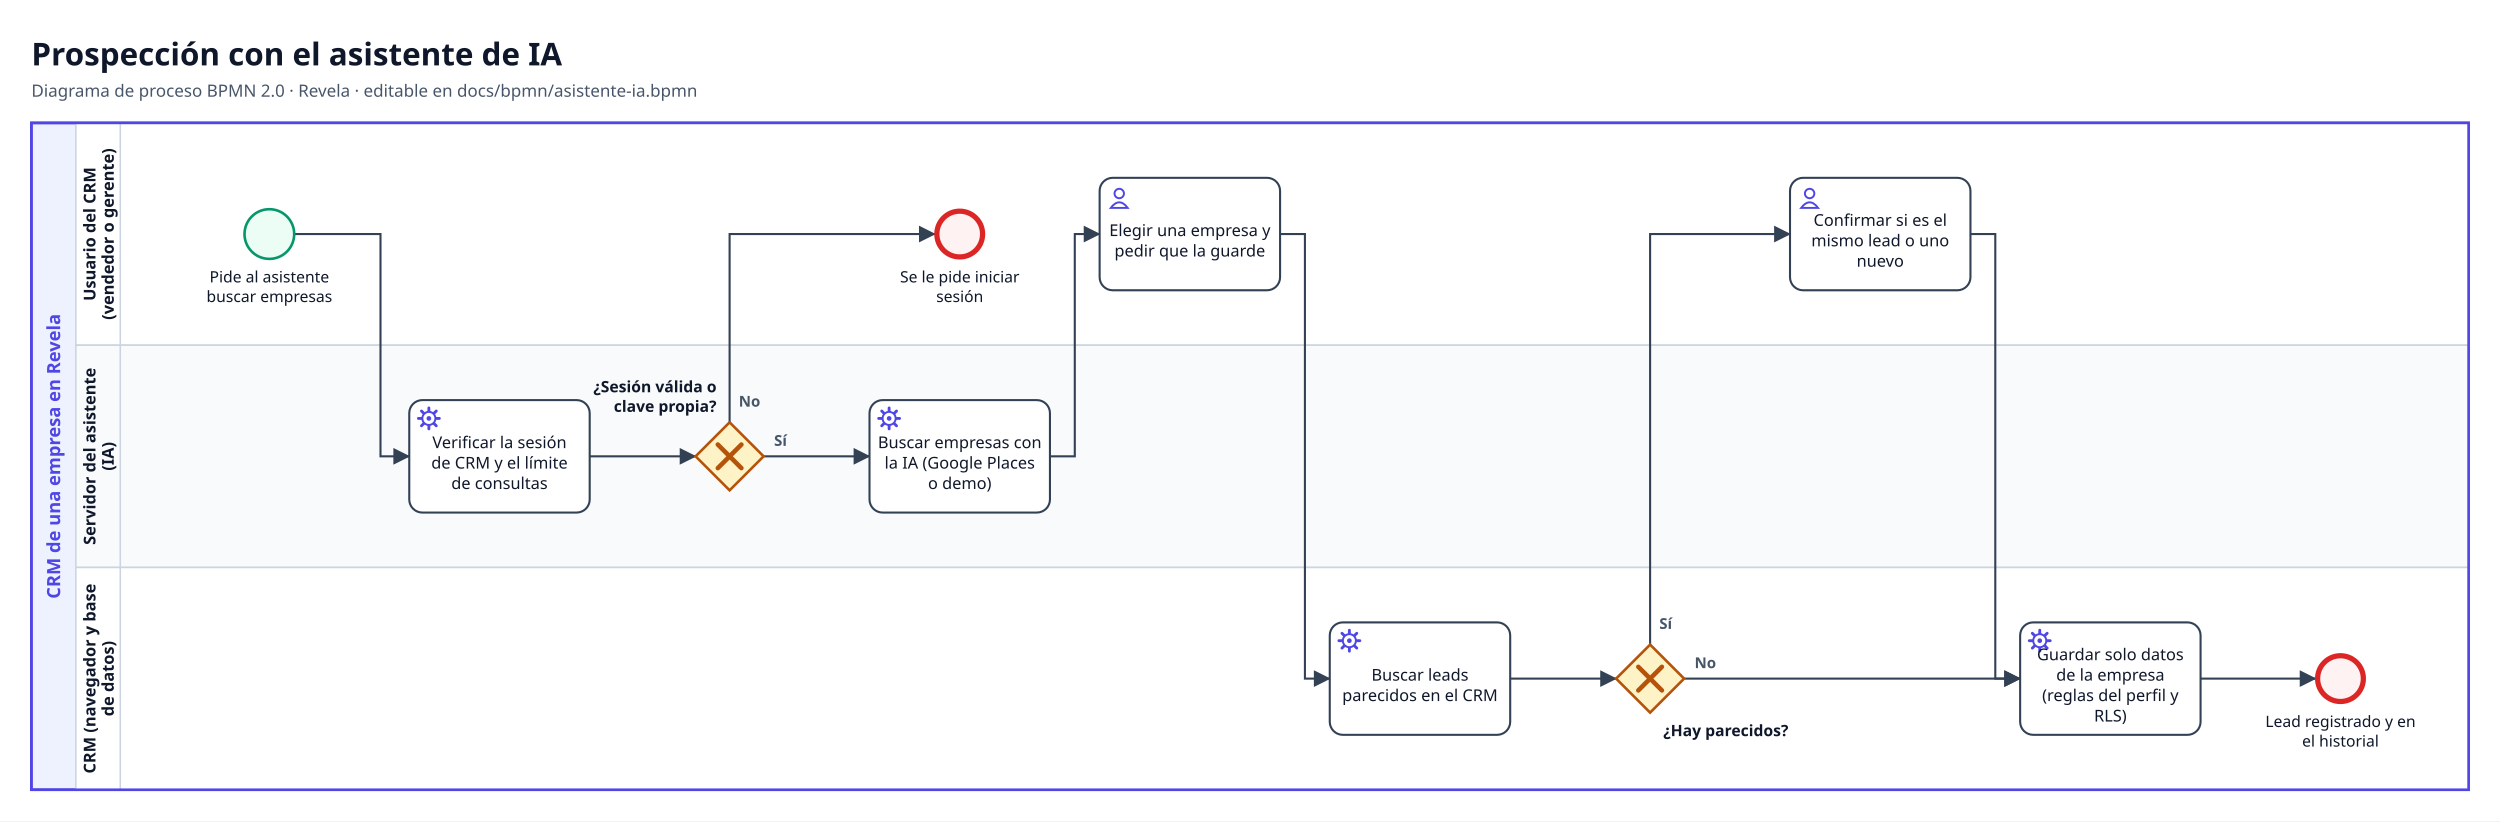
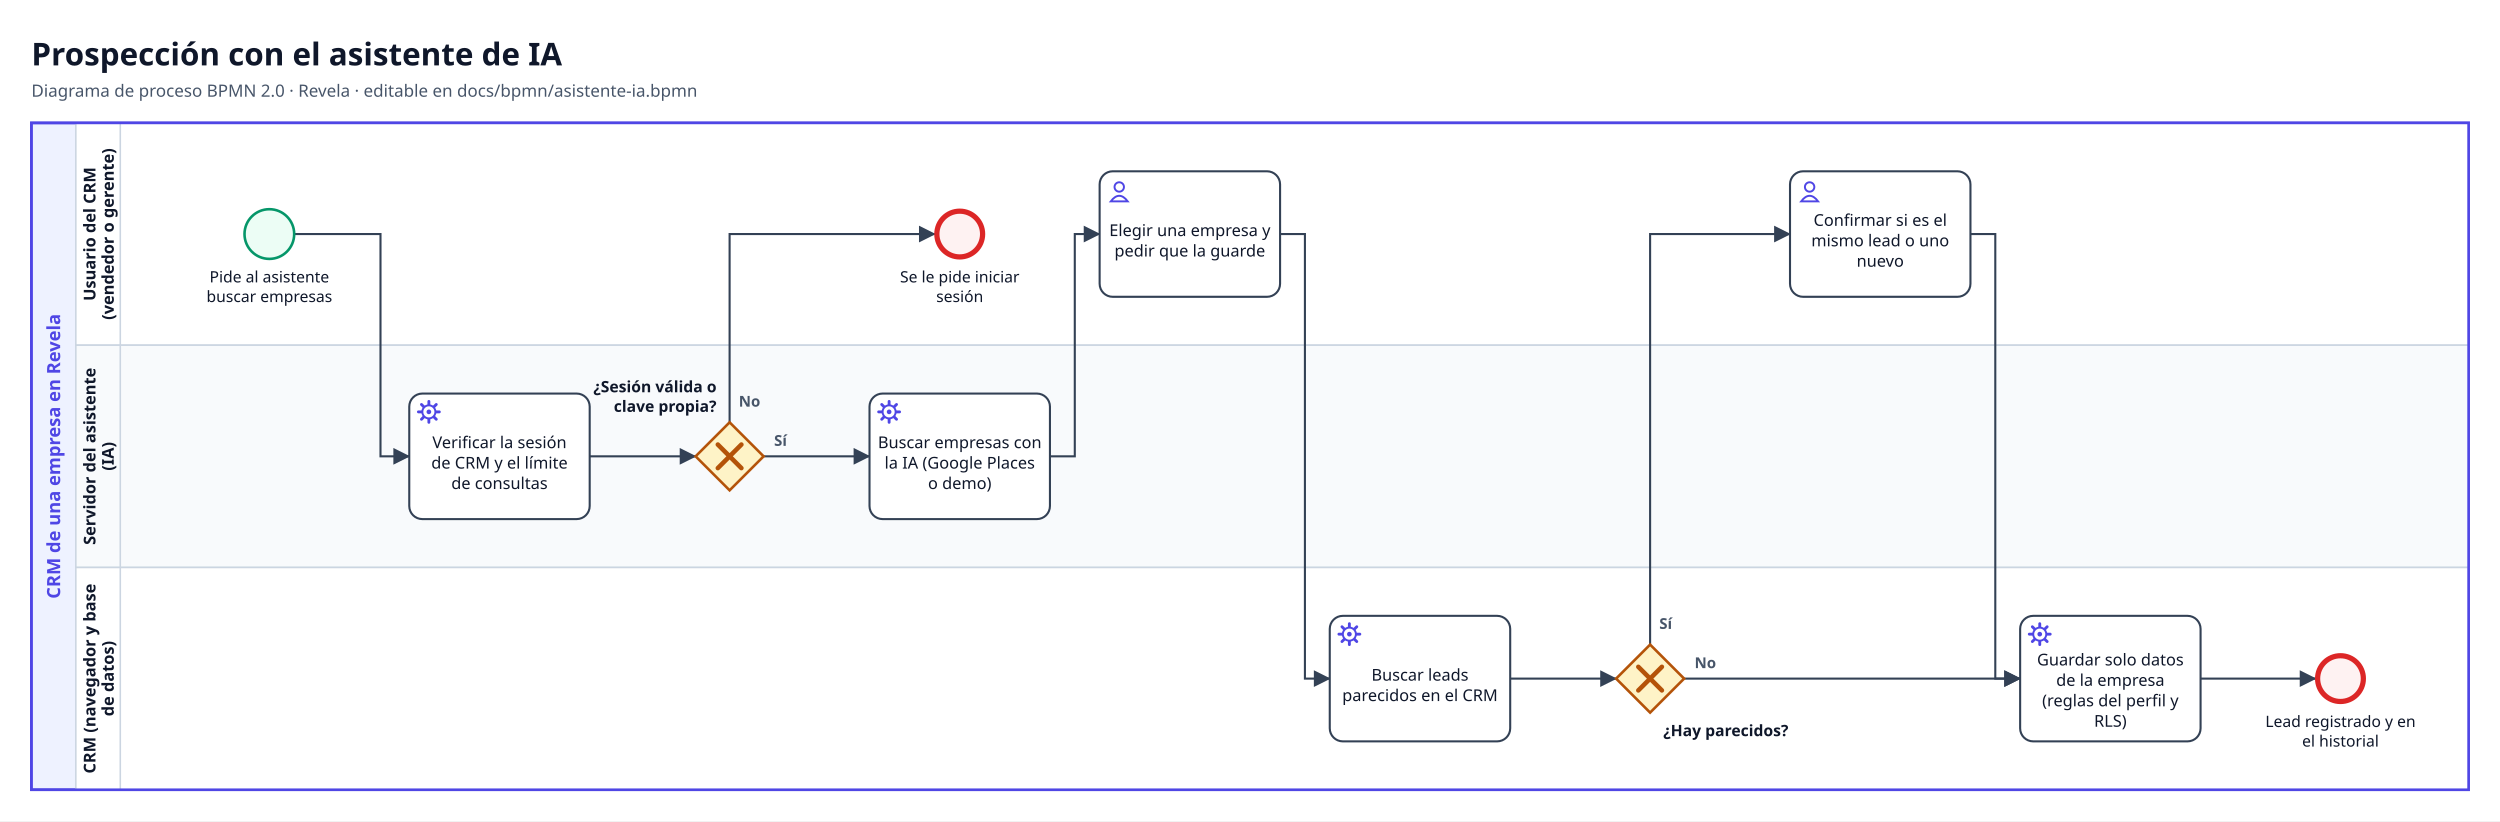
<svg xmlns="http://www.w3.org/2000/svg" width="1912" height="628" viewBox="0 0 1912 628">
  <defs>
    <marker id="flecha" viewBox="0 0 10 10" refX="9.5" refY="5" markerWidth="8" markerHeight="8" orient="auto-start-reverse">
      <path d="M 0 0 L 10 5 L 0 10 z" fill="#334155" />
    </marker>
  </defs>
  <rect width="100%" height="100%" fill="#FFFFFF" />
  <text x="24" y="50" font-size="24" font-weight="700" fill="#0F172A" text-anchor="start" font-family="'Segoe UI', system-ui, sans-serif">Prospección con el asistente de IA</text>
  <text x="24" y="74" font-size="13" font-weight="400" fill="#475569" text-anchor="start" font-family="'Segoe UI', system-ui, sans-serif">Diagrama de proceso BPMN 2.0 · Revela · editable en docs/bpmn/asistente-ia.bpmn</text>
  <rect x="24" y="94" width="1864" height="510" fill="#EEF2FF" stroke="#4F46E5" stroke-width="2" />
  <text x="46" y="349" font-size="14" font-weight="700" fill="#4F46E5" text-anchor="middle" font-family="'Segoe UI', system-ui, sans-serif" transform="rotate(-90 46 349)">CRM de una empresa en Revela</text>
  <rect x="58" y="94" width="1830" height="170" fill="#FFFFFF" stroke="#CBD5E1" stroke-width="1.2" />
  <line x1="92" y1="94" x2="92" y2="264" stroke="#CBD5E1" stroke-width="1.2" />
  <text x="73" y="179" font-size="12.5" font-weight="600" fill="#0F172A" text-anchor="middle" font-family="'Segoe UI', system-ui, sans-serif" transform="rotate(-90 73 179)">Usuario del CRM</text>
  <text x="87" y="179" font-size="12.5" font-weight="600" fill="#0F172A" text-anchor="middle" font-family="'Segoe UI', system-ui, sans-serif" transform="rotate(-90 87 179)">(vendedor o gerente)</text>
  <rect x="58" y="264" width="1830" height="170" fill="#F8FAFC" stroke="#CBD5E1" stroke-width="1.2" />
  <line x1="92" y1="264" x2="92" y2="434" stroke="#CBD5E1" stroke-width="1.2" />
  <text x="73" y="349" font-size="12.5" font-weight="600" fill="#0F172A" text-anchor="middle" font-family="'Segoe UI', system-ui, sans-serif" transform="rotate(-90 73 349)">Servidor del asistente</text>
  <text x="87" y="349" font-size="12.5" font-weight="600" fill="#0F172A" text-anchor="middle" font-family="'Segoe UI', system-ui, sans-serif" transform="rotate(-90 87 349)">(IA)</text>
  <rect x="58" y="434" width="1830" height="170" fill="#FFFFFF" stroke="#CBD5E1" stroke-width="1.2" />
  <line x1="92" y1="434" x2="92" y2="604" stroke="#CBD5E1" stroke-width="1.2" />
  <text x="73" y="519" font-size="12.5" font-weight="600" fill="#0F172A" text-anchor="middle" font-family="'Segoe UI', system-ui, sans-serif" transform="rotate(-90 73 519)">CRM (navegador y base</text>
  <text x="87" y="519" font-size="12.5" font-weight="600" fill="#0F172A" text-anchor="middle" font-family="'Segoe UI', system-ui, sans-serif" transform="rotate(-90 87 519)">de datos)</text>
  <rect x="24" y="94" width="1864" height="510" fill="none" stroke="#4F46E5" stroke-width="2" />
  <path d="M 225 179 L 291 179 L 291 349 L 313 349" fill="none" stroke="#334155" stroke-width="1.6" marker-end="url(#flecha)" />
  <path d="M 451 349 L 532 349" fill="none" stroke="#334155" stroke-width="1.6" marker-end="url(#flecha)" />
  <path d="M 558 323 L 558 179 L 715 179" fill="none" stroke="#334155" stroke-width="1.6" marker-end="url(#flecha)" />
  <text x="565" y="311" font-size="11.5" font-weight="600" fill="#475569" text-anchor="start" font-family="'Segoe UI', system-ui, sans-serif">No</text>
  <path d="M 584 349 L 665 349" fill="none" stroke="#334155" stroke-width="1.6" marker-end="url(#flecha)" />
  <text x="592" y="341" font-size="11.5" font-weight="600" fill="#475569" text-anchor="start" font-family="'Segoe UI', system-ui, sans-serif">Sí</text>
  <path d="M 803 349 L 822 349 L 822 179 L 841 179" fill="none" stroke="#334155" stroke-width="1.6" marker-end="url(#flecha)" />
  <path d="M 979 179 L 998 179 L 998 519 L 1017 519" fill="none" stroke="#334155" stroke-width="1.6" marker-end="url(#flecha)" />
  <path d="M 1155 519 L 1236 519" fill="none" stroke="#334155" stroke-width="1.6" marker-end="url(#flecha)" />
  <path d="M 1262 493 L 1262 179 L 1369 179" fill="none" stroke="#334155" stroke-width="1.6" marker-end="url(#flecha)" />
  <text x="1269" y="481" font-size="11.5" font-weight="600" fill="#475569" text-anchor="start" font-family="'Segoe UI', system-ui, sans-serif">Sí</text>
  <path d="M 1288 519 L 1545 519" fill="none" stroke="#334155" stroke-width="1.6" marker-end="url(#flecha)" />
  <text x="1296" y="511" font-size="11.5" font-weight="600" fill="#475569" text-anchor="start" font-family="'Segoe UI', system-ui, sans-serif">No</text>
  <path d="M 1507 179 L 1526 179 L 1526 519 L 1545 519" fill="none" stroke="#334155" stroke-width="1.6" marker-end="url(#flecha)" />
  <path d="M 1683 519 L 1771 519" fill="none" stroke="#334155" stroke-width="1.6" marker-end="url(#flecha)" />
  <circle cx="206" cy="179" r="19" fill="#ECFDF5" stroke="#059669" stroke-width="2" />
  <text x="206" y="216" font-size="12" font-weight="400" fill="#0F172A" text-anchor="middle" font-family="'Segoe UI', system-ui, sans-serif">Pide al asistente</text>
  <text x="206" y="231" font-size="12" font-weight="400" fill="#0F172A" text-anchor="middle" font-family="'Segoe UI', system-ui, sans-serif">buscar empresas</text>
-   <rect x="313" y="306" width="138" height="86" rx="10" fill="#FFFFFF" stroke="#334155" stroke-width="1.6" />
-   <line x1="333" y1="320" x2="336" y2="320" stroke="#4F46E5" stroke-width="2.2" stroke-linecap="round" />
-   <line x1="331.536" y1="323.536" x2="333.657" y2="325.657" stroke="#4F46E5" stroke-width="2.2" stroke-linecap="round" />
-   <line x1="328" y1="325" x2="328" y2="328" stroke="#4F46E5" stroke-width="2.2" stroke-linecap="round" />
-   <line x1="324.464" y1="323.536" x2="322.343" y2="325.657" stroke="#4F46E5" stroke-width="2.2" stroke-linecap="round" />
-   <line x1="323" y1="320" x2="320" y2="320" stroke="#4F46E5" stroke-width="2.2" stroke-linecap="round" />
-   <line x1="324.464" y1="316.464" x2="322.343" y2="314.343" stroke="#4F46E5" stroke-width="2.2" stroke-linecap="round" />
-   <line x1="328" y1="315" x2="328" y2="312" stroke="#4F46E5" stroke-width="2.2" stroke-linecap="round" />
-   <line x1="331.536" y1="316.464" x2="333.657" y2="314.343" stroke="#4F46E5" stroke-width="2.2" stroke-linecap="round" />
-   <circle cx="328" cy="320" r="5" fill="#FFFFFF" stroke="#4F46E5" stroke-width="1.5" />
-   <circle cx="328" cy="320" r="1.8" fill="#4F46E5" />
+   <rect x="313" y="301" width="138" height="96" rx="10" fill="#FFFFFF" stroke="#334155" stroke-width="1.6" />
+   <line x1="333" y1="315" x2="336" y2="315" stroke="#4F46E5" stroke-width="2.2" stroke-linecap="round" />
+   <line x1="331.536" y1="318.536" x2="333.657" y2="320.657" stroke="#4F46E5" stroke-width="2.2" stroke-linecap="round" />
+   <line x1="328" y1="320" x2="328" y2="323" stroke="#4F46E5" stroke-width="2.2" stroke-linecap="round" />
+   <line x1="324.464" y1="318.536" x2="322.343" y2="320.657" stroke="#4F46E5" stroke-width="2.2" stroke-linecap="round" />
+   <line x1="323" y1="315" x2="320" y2="315" stroke="#4F46E5" stroke-width="2.2" stroke-linecap="round" />
+   <line x1="324.464" y1="311.464" x2="322.343" y2="309.343" stroke="#4F46E5" stroke-width="2.2" stroke-linecap="round" />
+   <line x1="328" y1="310" x2="328" y2="307" stroke="#4F46E5" stroke-width="2.2" stroke-linecap="round" />
+   <line x1="331.536" y1="311.464" x2="333.657" y2="309.343" stroke="#4F46E5" stroke-width="2.2" stroke-linecap="round" />
+   <circle cx="328" cy="315" r="5" fill="#FFFFFF" stroke="#4F46E5" stroke-width="1.5" />
+   <circle cx="328" cy="315" r="1.8" fill="#4F46E5" />
  <text x="382" y="342.75" font-size="12.5" font-weight="400" fill="#0F172A" text-anchor="middle" font-family="'Segoe UI', system-ui, sans-serif">Verificar la sesión</text>
  <text x="382" y="358.375" font-size="12.5" font-weight="400" fill="#0F172A" text-anchor="middle" font-family="'Segoe UI', system-ui, sans-serif">de CRM y el límite</text>
  <text x="382" y="374" font-size="12.5" font-weight="400" fill="#0F172A" text-anchor="middle" font-family="'Segoe UI', system-ui, sans-serif">de consultas</text>
  <path d="M 558 323 L 584 349 L 558 375 L 532 349 Z" fill="#FEF3C7" stroke="#B45309" stroke-width="2" />
  <path d="M 549 340 L 567 358 M 567 340 L 549 358" stroke="#B45309" stroke-width="3.5" stroke-linecap="round" />
  <text x="548" y="300" font-size="12" font-weight="600" fill="#0F172A" text-anchor="end" font-family="'Segoe UI', system-ui, sans-serif">¿Sesión válida o</text>
  <text x="548" y="315" font-size="12" font-weight="600" fill="#0F172A" text-anchor="end" font-family="'Segoe UI', system-ui, sans-serif">clave propia?</text>
  <circle cx="734" cy="179" r="17.5" fill="#FEF2F2" stroke="#DC2626" stroke-width="4" />
  <text x="734" y="216" font-size="12" font-weight="400" fill="#0F172A" text-anchor="middle" font-family="'Segoe UI', system-ui, sans-serif">Se le pide iniciar</text>
  <text x="734" y="231" font-size="12" font-weight="400" fill="#0F172A" text-anchor="middle" font-family="'Segoe UI', system-ui, sans-serif">sesión</text>
-   <rect x="665" y="306" width="138" height="86" rx="10" fill="#FFFFFF" stroke="#334155" stroke-width="1.6" />
-   <line x1="685" y1="320" x2="688" y2="320" stroke="#4F46E5" stroke-width="2.2" stroke-linecap="round" />
-   <line x1="683.536" y1="323.536" x2="685.657" y2="325.657" stroke="#4F46E5" stroke-width="2.2" stroke-linecap="round" />
-   <line x1="680" y1="325" x2="680" y2="328" stroke="#4F46E5" stroke-width="2.2" stroke-linecap="round" />
-   <line x1="676.464" y1="323.536" x2="674.343" y2="325.657" stroke="#4F46E5" stroke-width="2.2" stroke-linecap="round" />
-   <line x1="675" y1="320" x2="672" y2="320" stroke="#4F46E5" stroke-width="2.2" stroke-linecap="round" />
-   <line x1="676.464" y1="316.464" x2="674.343" y2="314.343" stroke="#4F46E5" stroke-width="2.2" stroke-linecap="round" />
-   <line x1="680" y1="315" x2="680" y2="312" stroke="#4F46E5" stroke-width="2.2" stroke-linecap="round" />
-   <line x1="683.536" y1="316.464" x2="685.657" y2="314.343" stroke="#4F46E5" stroke-width="2.2" stroke-linecap="round" />
-   <circle cx="680" cy="320" r="5" fill="#FFFFFF" stroke="#4F46E5" stroke-width="1.5" />
-   <circle cx="680" cy="320" r="1.8" fill="#4F46E5" />
+   <rect x="665" y="301" width="138" height="96" rx="10" fill="#FFFFFF" stroke="#334155" stroke-width="1.6" />
+   <line x1="685" y1="315" x2="688" y2="315" stroke="#4F46E5" stroke-width="2.2" stroke-linecap="round" />
+   <line x1="683.536" y1="318.536" x2="685.657" y2="320.657" stroke="#4F46E5" stroke-width="2.2" stroke-linecap="round" />
+   <line x1="680" y1="320" x2="680" y2="323" stroke="#4F46E5" stroke-width="2.2" stroke-linecap="round" />
+   <line x1="676.464" y1="318.536" x2="674.343" y2="320.657" stroke="#4F46E5" stroke-width="2.2" stroke-linecap="round" />
+   <line x1="675" y1="315" x2="672" y2="315" stroke="#4F46E5" stroke-width="2.2" stroke-linecap="round" />
+   <line x1="676.464" y1="311.464" x2="674.343" y2="309.343" stroke="#4F46E5" stroke-width="2.2" stroke-linecap="round" />
+   <line x1="680" y1="310" x2="680" y2="307" stroke="#4F46E5" stroke-width="2.2" stroke-linecap="round" />
+   <line x1="683.536" y1="311.464" x2="685.657" y2="309.343" stroke="#4F46E5" stroke-width="2.2" stroke-linecap="round" />
+   <circle cx="680" cy="315" r="5" fill="#FFFFFF" stroke="#4F46E5" stroke-width="1.5" />
+   <circle cx="680" cy="315" r="1.8" fill="#4F46E5" />
  <text x="734" y="342.75" font-size="12.5" font-weight="400" fill="#0F172A" text-anchor="middle" font-family="'Segoe UI', system-ui, sans-serif">Buscar empresas con</text>
  <text x="734" y="358.375" font-size="12.5" font-weight="400" fill="#0F172A" text-anchor="middle" font-family="'Segoe UI', system-ui, sans-serif">la IA (Google Places</text>
  <text x="734" y="374" font-size="12.5" font-weight="400" fill="#0F172A" text-anchor="middle" font-family="'Segoe UI', system-ui, sans-serif">o demo)</text>
-   <rect x="841" y="136" width="138" height="86" rx="10" fill="#FFFFFF" stroke="#334155" stroke-width="1.6" />
-   <circle cx="856" cy="148" r="3.6" fill="none" stroke="#4F46E5" stroke-width="1.5" />
-   <path d="M 849.5 159 Q 856 150.5 862.5 159 Z" fill="none" stroke="#4F46E5" stroke-width="1.5" />
+   <rect x="841" y="131" width="138" height="96" rx="10" fill="#FFFFFF" stroke="#334155" stroke-width="1.6" />
+   <circle cx="856" cy="143" r="3.6" fill="none" stroke="#4F46E5" stroke-width="1.5" />
+   <path d="M 849.5 154 Q 856 145.5 862.5 154 Z" fill="none" stroke="#4F46E5" stroke-width="1.5" />
  <text x="910" y="180.562" font-size="12.5" font-weight="400" fill="#0F172A" text-anchor="middle" font-family="'Segoe UI', system-ui, sans-serif">Elegir una empresa y</text>
  <text x="910" y="196.188" font-size="12.5" font-weight="400" fill="#0F172A" text-anchor="middle" font-family="'Segoe UI', system-ui, sans-serif">pedir que la guarde</text>
-   <rect x="1017" y="476" width="138" height="86" rx="10" fill="#FFFFFF" stroke="#334155" stroke-width="1.6" />
-   <line x1="1037" y1="490" x2="1040" y2="490" stroke="#4F46E5" stroke-width="2.2" stroke-linecap="round" />
-   <line x1="1035.536" y1="493.536" x2="1037.657" y2="495.657" stroke="#4F46E5" stroke-width="2.2" stroke-linecap="round" />
-   <line x1="1032" y1="495" x2="1032" y2="498" stroke="#4F46E5" stroke-width="2.2" stroke-linecap="round" />
-   <line x1="1028.464" y1="493.536" x2="1026.343" y2="495.657" stroke="#4F46E5" stroke-width="2.2" stroke-linecap="round" />
-   <line x1="1027" y1="490" x2="1024" y2="490" stroke="#4F46E5" stroke-width="2.2" stroke-linecap="round" />
-   <line x1="1028.464" y1="486.464" x2="1026.343" y2="484.343" stroke="#4F46E5" stroke-width="2.2" stroke-linecap="round" />
-   <line x1="1032" y1="485" x2="1032" y2="482" stroke="#4F46E5" stroke-width="2.2" stroke-linecap="round" />
-   <line x1="1035.536" y1="486.464" x2="1037.657" y2="484.343" stroke="#4F46E5" stroke-width="2.2" stroke-linecap="round" />
-   <circle cx="1032" cy="490" r="5" fill="#FFFFFF" stroke="#4F46E5" stroke-width="1.5" />
-   <circle cx="1032" cy="490" r="1.8" fill="#4F46E5" />
+   <rect x="1017" y="471" width="138" height="96" rx="10" fill="#FFFFFF" stroke="#334155" stroke-width="1.6" />
+   <line x1="1037" y1="485" x2="1040" y2="485" stroke="#4F46E5" stroke-width="2.2" stroke-linecap="round" />
+   <line x1="1035.536" y1="488.536" x2="1037.657" y2="490.657" stroke="#4F46E5" stroke-width="2.2" stroke-linecap="round" />
+   <line x1="1032" y1="490" x2="1032" y2="493" stroke="#4F46E5" stroke-width="2.2" stroke-linecap="round" />
+   <line x1="1028.464" y1="488.536" x2="1026.343" y2="490.657" stroke="#4F46E5" stroke-width="2.2" stroke-linecap="round" />
+   <line x1="1027" y1="485" x2="1024" y2="485" stroke="#4F46E5" stroke-width="2.2" stroke-linecap="round" />
+   <line x1="1028.464" y1="481.464" x2="1026.343" y2="479.343" stroke="#4F46E5" stroke-width="2.2" stroke-linecap="round" />
+   <line x1="1032" y1="480" x2="1032" y2="477" stroke="#4F46E5" stroke-width="2.2" stroke-linecap="round" />
+   <line x1="1035.536" y1="481.464" x2="1037.657" y2="479.343" stroke="#4F46E5" stroke-width="2.2" stroke-linecap="round" />
+   <circle cx="1032" cy="485" r="5" fill="#FFFFFF" stroke="#4F46E5" stroke-width="1.5" />
+   <circle cx="1032" cy="485" r="1.8" fill="#4F46E5" />
  <text x="1086" y="520.562" font-size="12.5" font-weight="400" fill="#0F172A" text-anchor="middle" font-family="'Segoe UI', system-ui, sans-serif">Buscar leads</text>
  <text x="1086" y="536.188" font-size="12.5" font-weight="400" fill="#0F172A" text-anchor="middle" font-family="'Segoe UI', system-ui, sans-serif">parecidos en el CRM</text>
  <path d="M 1262 493 L 1288 519 L 1262 545 L 1236 519 Z" fill="#FEF3C7" stroke="#B45309" stroke-width="2" />
  <path d="M 1253 510 L 1271 528 M 1271 510 L 1253 528" stroke="#B45309" stroke-width="3.5" stroke-linecap="round" />
  <text x="1272" y="563" font-size="12" font-weight="600" fill="#0F172A" text-anchor="start" font-family="'Segoe UI', system-ui, sans-serif">¿Hay parecidos?</text>
-   <rect x="1369" y="136" width="138" height="86" rx="10" fill="#FFFFFF" stroke="#334155" stroke-width="1.6" />
-   <circle cx="1384" cy="148" r="3.6" fill="none" stroke="#4F46E5" stroke-width="1.5" />
-   <path d="M 1377.5 159 Q 1384 150.5 1390.5 159 Z" fill="none" stroke="#4F46E5" stroke-width="1.5" />
+   <rect x="1369" y="131" width="138" height="96" rx="10" fill="#FFFFFF" stroke="#334155" stroke-width="1.6" />
+   <circle cx="1384" cy="143" r="3.6" fill="none" stroke="#4F46E5" stroke-width="1.5" />
+   <path d="M 1377.5 154 Q 1384 145.5 1390.5 154 Z" fill="none" stroke="#4F46E5" stroke-width="1.5" />
  <text x="1438" y="172.75" font-size="12.5" font-weight="400" fill="#0F172A" text-anchor="middle" font-family="'Segoe UI', system-ui, sans-serif">Confirmar si es el</text>
  <text x="1438" y="188.375" font-size="12.5" font-weight="400" fill="#0F172A" text-anchor="middle" font-family="'Segoe UI', system-ui, sans-serif">mismo lead o uno</text>
  <text x="1438" y="204" font-size="12.5" font-weight="400" fill="#0F172A" text-anchor="middle" font-family="'Segoe UI', system-ui, sans-serif">nuevo</text>
-   <rect x="1545" y="476" width="138" height="86" rx="10" fill="#FFFFFF" stroke="#334155" stroke-width="1.6" />
-   <line x1="1565" y1="490" x2="1568" y2="490" stroke="#4F46E5" stroke-width="2.2" stroke-linecap="round" />
-   <line x1="1563.536" y1="493.536" x2="1565.657" y2="495.657" stroke="#4F46E5" stroke-width="2.2" stroke-linecap="round" />
-   <line x1="1560" y1="495" x2="1560" y2="498" stroke="#4F46E5" stroke-width="2.2" stroke-linecap="round" />
-   <line x1="1556.464" y1="493.536" x2="1554.343" y2="495.657" stroke="#4F46E5" stroke-width="2.2" stroke-linecap="round" />
-   <line x1="1555" y1="490" x2="1552" y2="490" stroke="#4F46E5" stroke-width="2.2" stroke-linecap="round" />
-   <line x1="1556.464" y1="486.464" x2="1554.343" y2="484.343" stroke="#4F46E5" stroke-width="2.2" stroke-linecap="round" />
-   <line x1="1560" y1="485" x2="1560" y2="482" stroke="#4F46E5" stroke-width="2.2" stroke-linecap="round" />
-   <line x1="1563.536" y1="486.464" x2="1565.657" y2="484.343" stroke="#4F46E5" stroke-width="2.2" stroke-linecap="round" />
-   <circle cx="1560" cy="490" r="5" fill="#FFFFFF" stroke="#4F46E5" stroke-width="1.5" />
-   <circle cx="1560" cy="490" r="1.8" fill="#4F46E5" />
-   <text x="1614" y="504.938" font-size="12.5" font-weight="400" fill="#0F172A" text-anchor="middle" font-family="'Segoe UI', system-ui, sans-serif">Guardar solo datos</text>
-   <text x="1614" y="520.562" font-size="12.5" font-weight="400" fill="#0F172A" text-anchor="middle" font-family="'Segoe UI', system-ui, sans-serif">de la empresa</text>
-   <text x="1614" y="536.188" font-size="12.5" font-weight="400" fill="#0F172A" text-anchor="middle" font-family="'Segoe UI', system-ui, sans-serif">(reglas del perfil y</text>
-   <text x="1614" y="551.812" font-size="12.5" font-weight="400" fill="#0F172A" text-anchor="middle" font-family="'Segoe UI', system-ui, sans-serif">RLS)</text>
+   <rect x="1545" y="471" width="138" height="96" rx="10" fill="#FFFFFF" stroke="#334155" stroke-width="1.6" />
+   <line x1="1565" y1="485" x2="1568" y2="485" stroke="#4F46E5" stroke-width="2.2" stroke-linecap="round" />
+   <line x1="1563.536" y1="488.536" x2="1565.657" y2="490.657" stroke="#4F46E5" stroke-width="2.2" stroke-linecap="round" />
+   <line x1="1560" y1="490" x2="1560" y2="493" stroke="#4F46E5" stroke-width="2.2" stroke-linecap="round" />
+   <line x1="1556.464" y1="488.536" x2="1554.343" y2="490.657" stroke="#4F46E5" stroke-width="2.2" stroke-linecap="round" />
+   <line x1="1555" y1="485" x2="1552" y2="485" stroke="#4F46E5" stroke-width="2.2" stroke-linecap="round" />
+   <line x1="1556.464" y1="481.464" x2="1554.343" y2="479.343" stroke="#4F46E5" stroke-width="2.2" stroke-linecap="round" />
+   <line x1="1560" y1="480" x2="1560" y2="477" stroke="#4F46E5" stroke-width="2.2" stroke-linecap="round" />
+   <line x1="1563.536" y1="481.464" x2="1565.657" y2="479.343" stroke="#4F46E5" stroke-width="2.2" stroke-linecap="round" />
+   <circle cx="1560" cy="485" r="5" fill="#FFFFFF" stroke="#4F46E5" stroke-width="1.5" />
+   <circle cx="1560" cy="485" r="1.8" fill="#4F46E5" />
+   <text x="1614" y="508.938" font-size="12.5" font-weight="400" fill="#0F172A" text-anchor="middle" font-family="'Segoe UI', system-ui, sans-serif">Guardar solo datos</text>
+   <text x="1614" y="524.562" font-size="12.5" font-weight="400" fill="#0F172A" text-anchor="middle" font-family="'Segoe UI', system-ui, sans-serif">de la empresa</text>
+   <text x="1614" y="540.188" font-size="12.5" font-weight="400" fill="#0F172A" text-anchor="middle" font-family="'Segoe UI', system-ui, sans-serif">(reglas del perfil y</text>
+   <text x="1614" y="555.812" font-size="12.5" font-weight="400" fill="#0F172A" text-anchor="middle" font-family="'Segoe UI', system-ui, sans-serif">RLS)</text>
  <circle cx="1790" cy="519" r="17.5" fill="#FEF2F2" stroke="#DC2626" stroke-width="4" />
  <text x="1790" y="556" font-size="12" font-weight="400" fill="#0F172A" text-anchor="middle" font-family="'Segoe UI', system-ui, sans-serif">Lead registrado y en</text>
  <text x="1790" y="571" font-size="12" font-weight="400" fill="#0F172A" text-anchor="middle" font-family="'Segoe UI', system-ui, sans-serif">el historial</text>
</svg>
